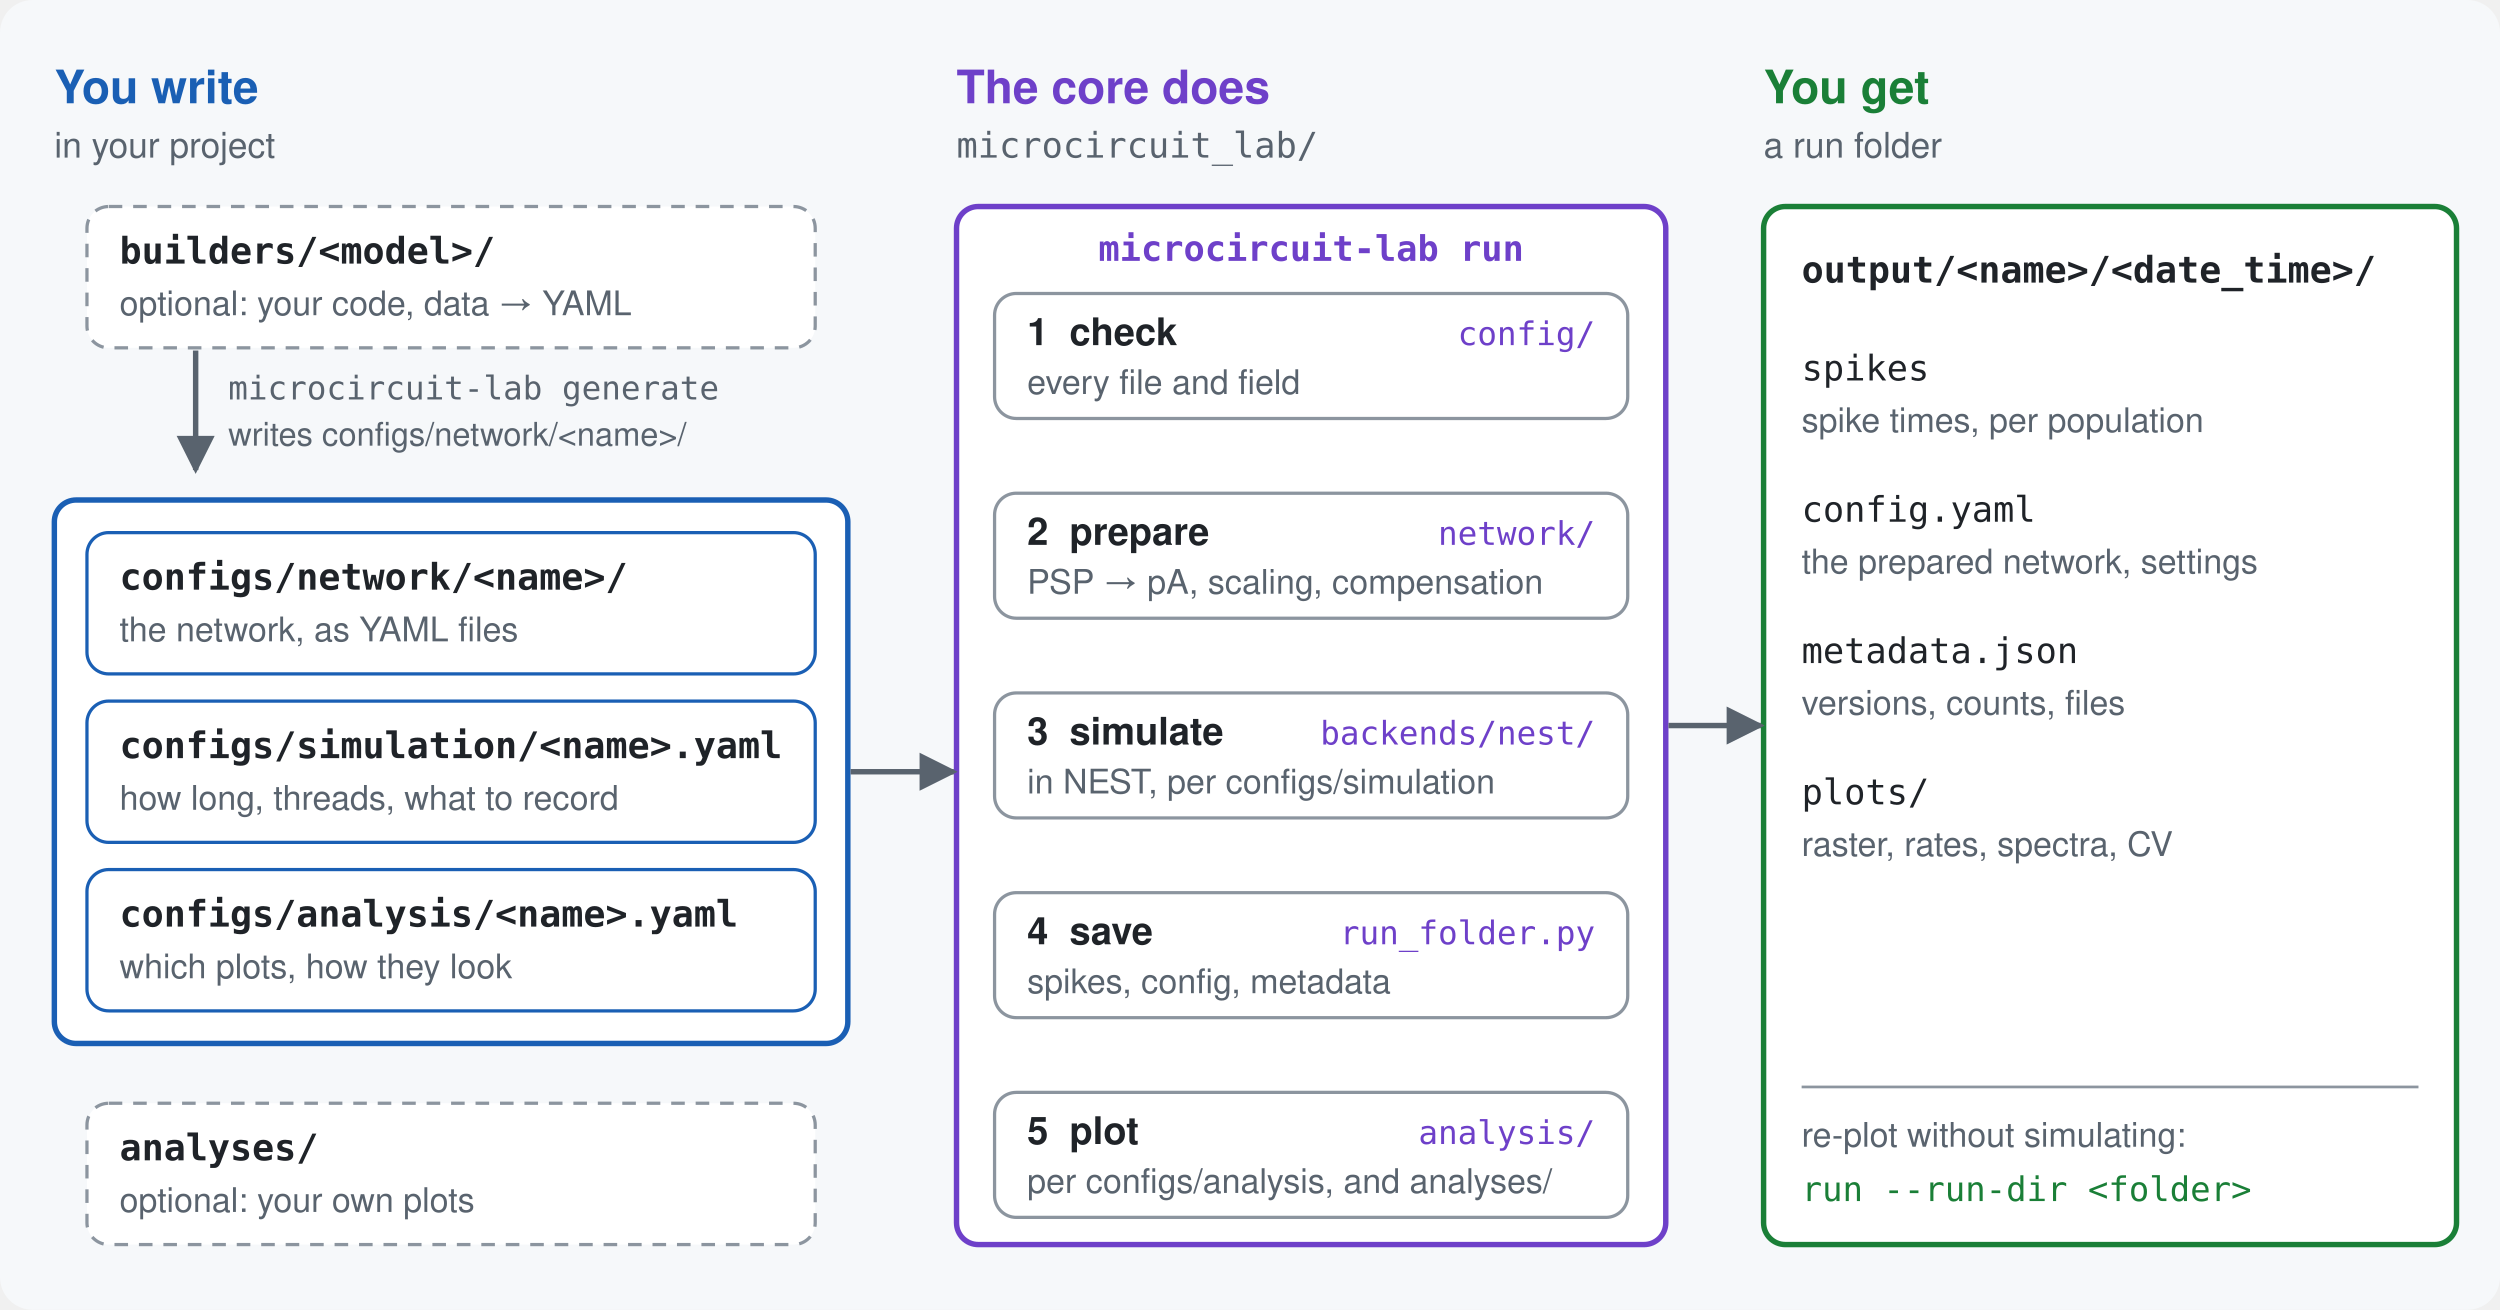
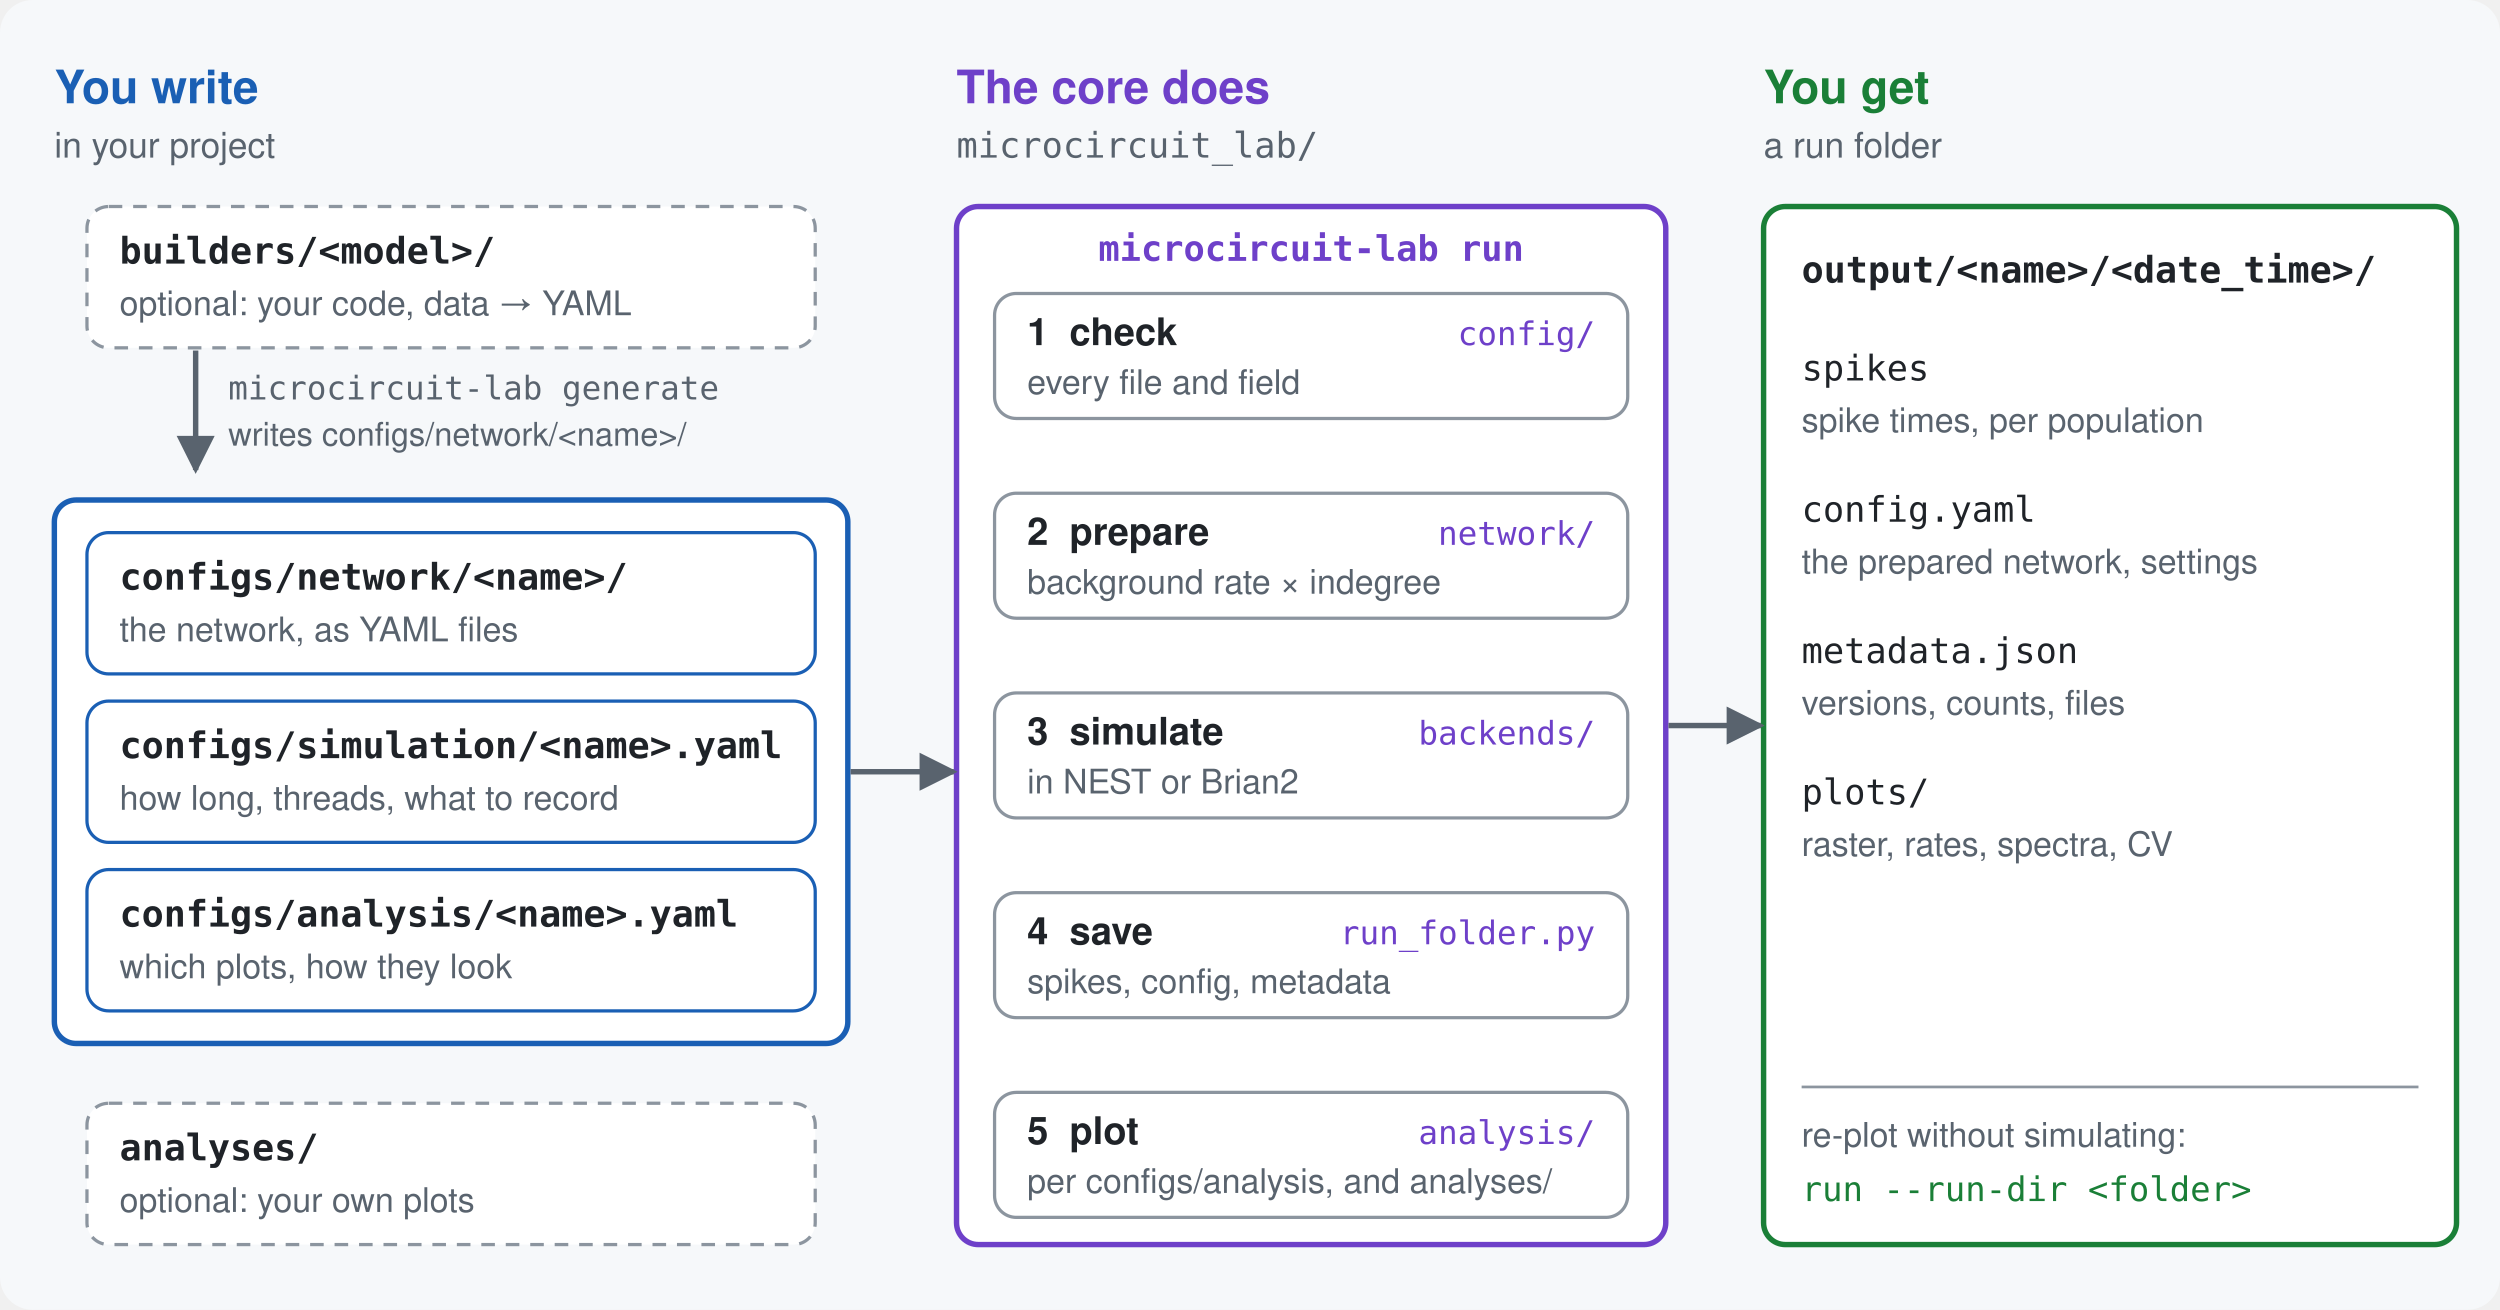
<svg xmlns="http://www.w3.org/2000/svg" width="920" height="482" viewBox="0 0 920 482" role="img" aria-label="What you write, what the core does when you run it, and what you get">
  <defs>
    <marker id="head" viewBox="0 0 10 10" refX="9" refY="5" markerWidth="7" markerHeight="7" orient="auto-start-reverse">
      <path d="M0 0 L10 5 L0 10 z" fill="#59636e" />
    </marker>
  </defs>
  <rect width="920" height="482" rx="12" fill="#f6f8fa" />
  <rect x="20" y="184" width="292" height="200" rx="8" fill="#ffffff" stroke="#1a5fb4" stroke-width="2" />
  <text x="20" y="38" font-family="-apple-system, 'Segoe UI', Helvetica, Arial, sans-serif" font-size="17" font-weight="700" fill="#1a5fb4" text-anchor="start" xml:space="preserve">You write</text>
  <text x="20" y="58" font-family="-apple-system, 'Segoe UI', Helvetica, Arial, sans-serif" font-size="13" font-weight="400" fill="#59636e" text-anchor="start" xml:space="preserve">in your project</text>
  <text x="352" y="38" font-family="-apple-system, 'Segoe UI', Helvetica, Arial, sans-serif" font-size="17" font-weight="700" fill="#6e40c9" text-anchor="start" xml:space="preserve">The core does</text>
  <text x="352" y="58" font-family="ui-monospace, SFMono-Regular, Menlo, Consolas, 'DejaVu Sans Mono', monospace" font-size="13" font-weight="400" fill="#59636e" text-anchor="start" xml:space="preserve">microcircuit_lab/</text>
  <text x="649" y="38" font-family="-apple-system, 'Segoe UI', Helvetica, Arial, sans-serif" font-size="17" font-weight="700" fill="#1a7f37" text-anchor="start" xml:space="preserve">You get</text>
  <text x="649" y="58" font-family="-apple-system, 'Segoe UI', Helvetica, Arial, sans-serif" font-size="13" font-weight="400" fill="#59636e" text-anchor="start" xml:space="preserve">a run folder</text>
  <rect x="32" y="76" width="268" height="52" rx="8" fill="#ffffff" stroke="#8c959f" stroke-width="1.2" stroke-dasharray="5 4" />
  <text x="44" y="97" font-family="ui-monospace, SFMono-Regular, Menlo, Consolas, 'DejaVu Sans Mono', monospace" font-size="13.5" font-weight="700" fill="#1f2328" text-anchor="start" xml:space="preserve">builders/&lt;model&gt;/</text>
  <text x="44" y="116" font-family="-apple-system, 'Segoe UI', Helvetica, Arial, sans-serif" font-size="12.5" font-weight="400" fill="#59636e" text-anchor="start" xml:space="preserve">optional: your code, data → YAML</text>
  <path d="M72 129 L72 173" stroke="#59636e" stroke-width="2" fill="none" marker-end="url(#head)" />
  <text x="84" y="147" font-family="ui-monospace, SFMono-Regular, Menlo, Consolas, 'DejaVu Sans Mono', monospace" font-size="12" font-weight="400" fill="#59636e" text-anchor="start" xml:space="preserve">microcircuit-lab generate</text>
  <text x="84" y="164" font-family="-apple-system, 'Segoe UI', Helvetica, Arial, sans-serif" font-size="12" font-weight="400" fill="#59636e" text-anchor="start" xml:space="preserve">writes configs/network/&lt;name&gt;/</text>
  <rect x="32" y="196" width="268" height="52" rx="8" fill="#ffffff" stroke="#1a5fb4" stroke-width="1.2" />
  <text x="44" y="217" font-family="ui-monospace, SFMono-Regular, Menlo, Consolas, 'DejaVu Sans Mono', monospace" font-size="13.5" font-weight="700" fill="#1f2328" text-anchor="start" xml:space="preserve">configs/network/&lt;name&gt;/</text>
  <text x="44" y="236" font-family="-apple-system, 'Segoe UI', Helvetica, Arial, sans-serif" font-size="12.5" font-weight="400" fill="#59636e" text-anchor="start" xml:space="preserve">the network, as YAML files</text>
  <rect x="32" y="258" width="268" height="52" rx="8" fill="#ffffff" stroke="#1a5fb4" stroke-width="1.2" />
  <text x="44" y="279" font-family="ui-monospace, SFMono-Regular, Menlo, Consolas, 'DejaVu Sans Mono', monospace" font-size="13.5" font-weight="700" fill="#1f2328" text-anchor="start" xml:space="preserve">configs/simulation/&lt;name&gt;.yaml</text>
  <text x="44" y="298" font-family="-apple-system, 'Segoe UI', Helvetica, Arial, sans-serif" font-size="12.5" font-weight="400" fill="#59636e" text-anchor="start" xml:space="preserve">how long, threads, what to record</text>
  <rect x="32" y="320" width="268" height="52" rx="8" fill="#ffffff" stroke="#1a5fb4" stroke-width="1.2" />
  <text x="44" y="341" font-family="ui-monospace, SFMono-Regular, Menlo, Consolas, 'DejaVu Sans Mono', monospace" font-size="13.5" font-weight="700" fill="#1f2328" text-anchor="start" xml:space="preserve">configs/analysis/&lt;name&gt;.yaml</text>
  <text x="44" y="360" font-family="-apple-system, 'Segoe UI', Helvetica, Arial, sans-serif" font-size="12.5" font-weight="400" fill="#59636e" text-anchor="start" xml:space="preserve">which plots, how they look</text>
  <rect x="32" y="406" width="268" height="52" rx="8" fill="#ffffff" stroke="#8c959f" stroke-width="1.2" stroke-dasharray="5 4" />
  <text x="44" y="427" font-family="ui-monospace, SFMono-Regular, Menlo, Consolas, 'DejaVu Sans Mono', monospace" font-size="13.5" font-weight="700" fill="#1f2328" text-anchor="start" xml:space="preserve">analyses/</text>
  <text x="44" y="446" font-family="-apple-system, 'Segoe UI', Helvetica, Arial, sans-serif" font-size="12.5" font-weight="400" fill="#59636e" text-anchor="start" xml:space="preserve">optional: your own plots</text>
  <rect x="352" y="76" width="261" height="382" rx="8" fill="#ffffff" stroke="#6e40c9" stroke-width="2" />
  <text x="482.5" y="96" font-family="ui-monospace, SFMono-Regular, Menlo, Consolas, 'DejaVu Sans Mono', monospace" font-size="13" font-weight="700" fill="#6e40c9" text-anchor="middle" xml:space="preserve">microcircuit-lab run</text>
  <rect x="366" y="108" width="233" height="46" rx="8" fill="#ffffff" stroke="#8c959f" stroke-width="1.2" />
  <text x="378" y="127" font-family="-apple-system, 'Segoe UI', Helvetica, Arial, sans-serif" font-size="14" font-weight="700" fill="#1f2328" text-anchor="start" xml:space="preserve">1  check</text>
  <text x="587" y="127" font-family="ui-monospace, SFMono-Regular, Menlo, Consolas, 'DejaVu Sans Mono', monospace" font-size="12" font-weight="400" fill="#6e40c9" text-anchor="end" xml:space="preserve">config/</text>
  <text x="378" y="145" font-family="-apple-system, 'Segoe UI', Helvetica, Arial, sans-serif" font-size="12.5" font-weight="400" fill="#59636e" text-anchor="start" xml:space="preserve">every file and field</text>
  <rect x="366" y="181.5" width="233" height="46" rx="8" fill="#ffffff" stroke="#8c959f" stroke-width="1.2" />
  <text x="378" y="200.5" font-family="-apple-system, 'Segoe UI', Helvetica, Arial, sans-serif" font-size="14" font-weight="700" fill="#1f2328" text-anchor="start" xml:space="preserve">2  prepare</text>
  <text x="587" y="200.5" font-family="ui-monospace, SFMono-Regular, Menlo, Consolas, 'DejaVu Sans Mono', monospace" font-size="12" font-weight="400" fill="#6e40c9" text-anchor="end" xml:space="preserve">network/</text>
-   <text x="378" y="218.5" font-family="-apple-system, 'Segoe UI', Helvetica, Arial, sans-serif" font-size="12.5" font-weight="400" fill="#59636e" text-anchor="start" xml:space="preserve">PSP → pA, scaling, compensation</text>
+   <text x="378" y="218.5" font-family="-apple-system, 'Segoe UI', Helvetica, Arial, sans-serif" font-size="12.5" font-weight="400" fill="#59636e" text-anchor="start" xml:space="preserve">background rate × indegree</text>
  <rect x="366" y="255" width="233" height="46" rx="8" fill="#ffffff" stroke="#8c959f" stroke-width="1.2" />
  <text x="378" y="274" font-family="-apple-system, 'Segoe UI', Helvetica, Arial, sans-serif" font-size="14" font-weight="700" fill="#1f2328" text-anchor="start" xml:space="preserve">3  simulate</text>
-   <text x="587" y="274" font-family="ui-monospace, SFMono-Regular, Menlo, Consolas, 'DejaVu Sans Mono', monospace" font-size="12" font-weight="400" fill="#6e40c9" text-anchor="end" xml:space="preserve">backends/nest/</text>
-   <text x="378" y="292" font-family="-apple-system, 'Segoe UI', Helvetica, Arial, sans-serif" font-size="12.5" font-weight="400" fill="#59636e" text-anchor="start" xml:space="preserve">in NEST, per configs/simulation</text>
+   <text x="587" y="274" font-family="ui-monospace, SFMono-Regular, Menlo, Consolas, 'DejaVu Sans Mono', monospace" font-size="12" font-weight="400" fill="#6e40c9" text-anchor="end" xml:space="preserve">backends/</text>
+   <text x="378" y="292" font-family="-apple-system, 'Segoe UI', Helvetica, Arial, sans-serif" font-size="12.5" font-weight="400" fill="#59636e" text-anchor="start" xml:space="preserve">in NEST or Brian2</text>
  <rect x="366" y="328.5" width="233" height="46" rx="8" fill="#ffffff" stroke="#8c959f" stroke-width="1.2" />
  <text x="378" y="347.5" font-family="-apple-system, 'Segoe UI', Helvetica, Arial, sans-serif" font-size="14" font-weight="700" fill="#1f2328" text-anchor="start" xml:space="preserve">4  save</text>
  <text x="587" y="347.5" font-family="ui-monospace, SFMono-Regular, Menlo, Consolas, 'DejaVu Sans Mono', monospace" font-size="12" font-weight="400" fill="#6e40c9" text-anchor="end" xml:space="preserve">run_folder.py</text>
  <text x="378" y="365.5" font-family="-apple-system, 'Segoe UI', Helvetica, Arial, sans-serif" font-size="12.5" font-weight="400" fill="#59636e" text-anchor="start" xml:space="preserve">spikes, config, metadata</text>
  <rect x="366" y="402" width="233" height="46" rx="8" fill="#ffffff" stroke="#8c959f" stroke-width="1.2" />
  <text x="378" y="421" font-family="-apple-system, 'Segoe UI', Helvetica, Arial, sans-serif" font-size="14" font-weight="700" fill="#1f2328" text-anchor="start" xml:space="preserve">5  plot</text>
  <text x="587" y="421" font-family="ui-monospace, SFMono-Regular, Menlo, Consolas, 'DejaVu Sans Mono', monospace" font-size="12" font-weight="400" fill="#6e40c9" text-anchor="end" xml:space="preserve">analysis/</text>
  <text x="378" y="439" font-family="-apple-system, 'Segoe UI', Helvetica, Arial, sans-serif" font-size="12.5" font-weight="400" fill="#59636e" text-anchor="start" xml:space="preserve">per configs/analysis, and analyses/</text>
  <path d="M313 284 L351 284" stroke="#59636e" stroke-width="2" fill="none" marker-end="url(#head)" />
  <rect x="649" y="76" width="255" height="382" rx="8" fill="#ffffff" stroke="#1a7f37" stroke-width="2" />
  <text x="663" y="104" font-family="ui-monospace, SFMono-Regular, Menlo, Consolas, 'DejaVu Sans Mono', monospace" font-size="13.5" font-weight="700" fill="#1f2328" text-anchor="start" xml:space="preserve">output/&lt;name&gt;/&lt;date_time&gt;/</text>
  <text x="663" y="140" font-family="ui-monospace, SFMono-Regular, Menlo, Consolas, 'DejaVu Sans Mono', monospace" font-size="13" font-weight="400" fill="#1f2328" text-anchor="start" xml:space="preserve">spikes</text>
  <text x="663" y="159" font-family="-apple-system, 'Segoe UI', Helvetica, Arial, sans-serif" font-size="12.5" font-weight="400" fill="#59636e" text-anchor="start" xml:space="preserve">spike times, per population</text>
  <text x="663" y="192" font-family="ui-monospace, SFMono-Regular, Menlo, Consolas, 'DejaVu Sans Mono', monospace" font-size="13" font-weight="400" fill="#1f2328" text-anchor="start" xml:space="preserve">config.yaml</text>
  <text x="663" y="211" font-family="-apple-system, 'Segoe UI', Helvetica, Arial, sans-serif" font-size="12.5" font-weight="400" fill="#59636e" text-anchor="start" xml:space="preserve">the prepared network, settings</text>
  <text x="663" y="244" font-family="ui-monospace, SFMono-Regular, Menlo, Consolas, 'DejaVu Sans Mono', monospace" font-size="13" font-weight="400" fill="#1f2328" text-anchor="start" xml:space="preserve">metadata.json</text>
  <text x="663" y="263" font-family="-apple-system, 'Segoe UI', Helvetica, Arial, sans-serif" font-size="12.5" font-weight="400" fill="#59636e" text-anchor="start" xml:space="preserve">versions, counts, files</text>
  <text x="663" y="296" font-family="ui-monospace, SFMono-Regular, Menlo, Consolas, 'DejaVu Sans Mono', monospace" font-size="13" font-weight="400" fill="#1f2328" text-anchor="start" xml:space="preserve">plots/</text>
  <text x="663" y="315" font-family="-apple-system, 'Segoe UI', Helvetica, Arial, sans-serif" font-size="12.5" font-weight="400" fill="#59636e" text-anchor="start" xml:space="preserve">raster, rates, spectra, CV</text>
  <path d="M663 400h227" stroke="#8c959f" stroke-width="1" />
  <text x="663" y="422" font-family="-apple-system, 'Segoe UI', Helvetica, Arial, sans-serif" font-size="12.5" font-weight="400" fill="#59636e" text-anchor="start" xml:space="preserve">re-plot without simulating:</text>
  <text x="663" y="442" font-family="ui-monospace, SFMono-Regular, Menlo, Consolas, 'DejaVu Sans Mono', monospace" font-size="12.5" font-weight="400" fill="#1a7f37" text-anchor="start" xml:space="preserve">run --run-dir &lt;folder&gt;</text>
  <path d="M614 267 L648 267" stroke="#59636e" stroke-width="2" fill="none" marker-end="url(#head)" />
</svg>
